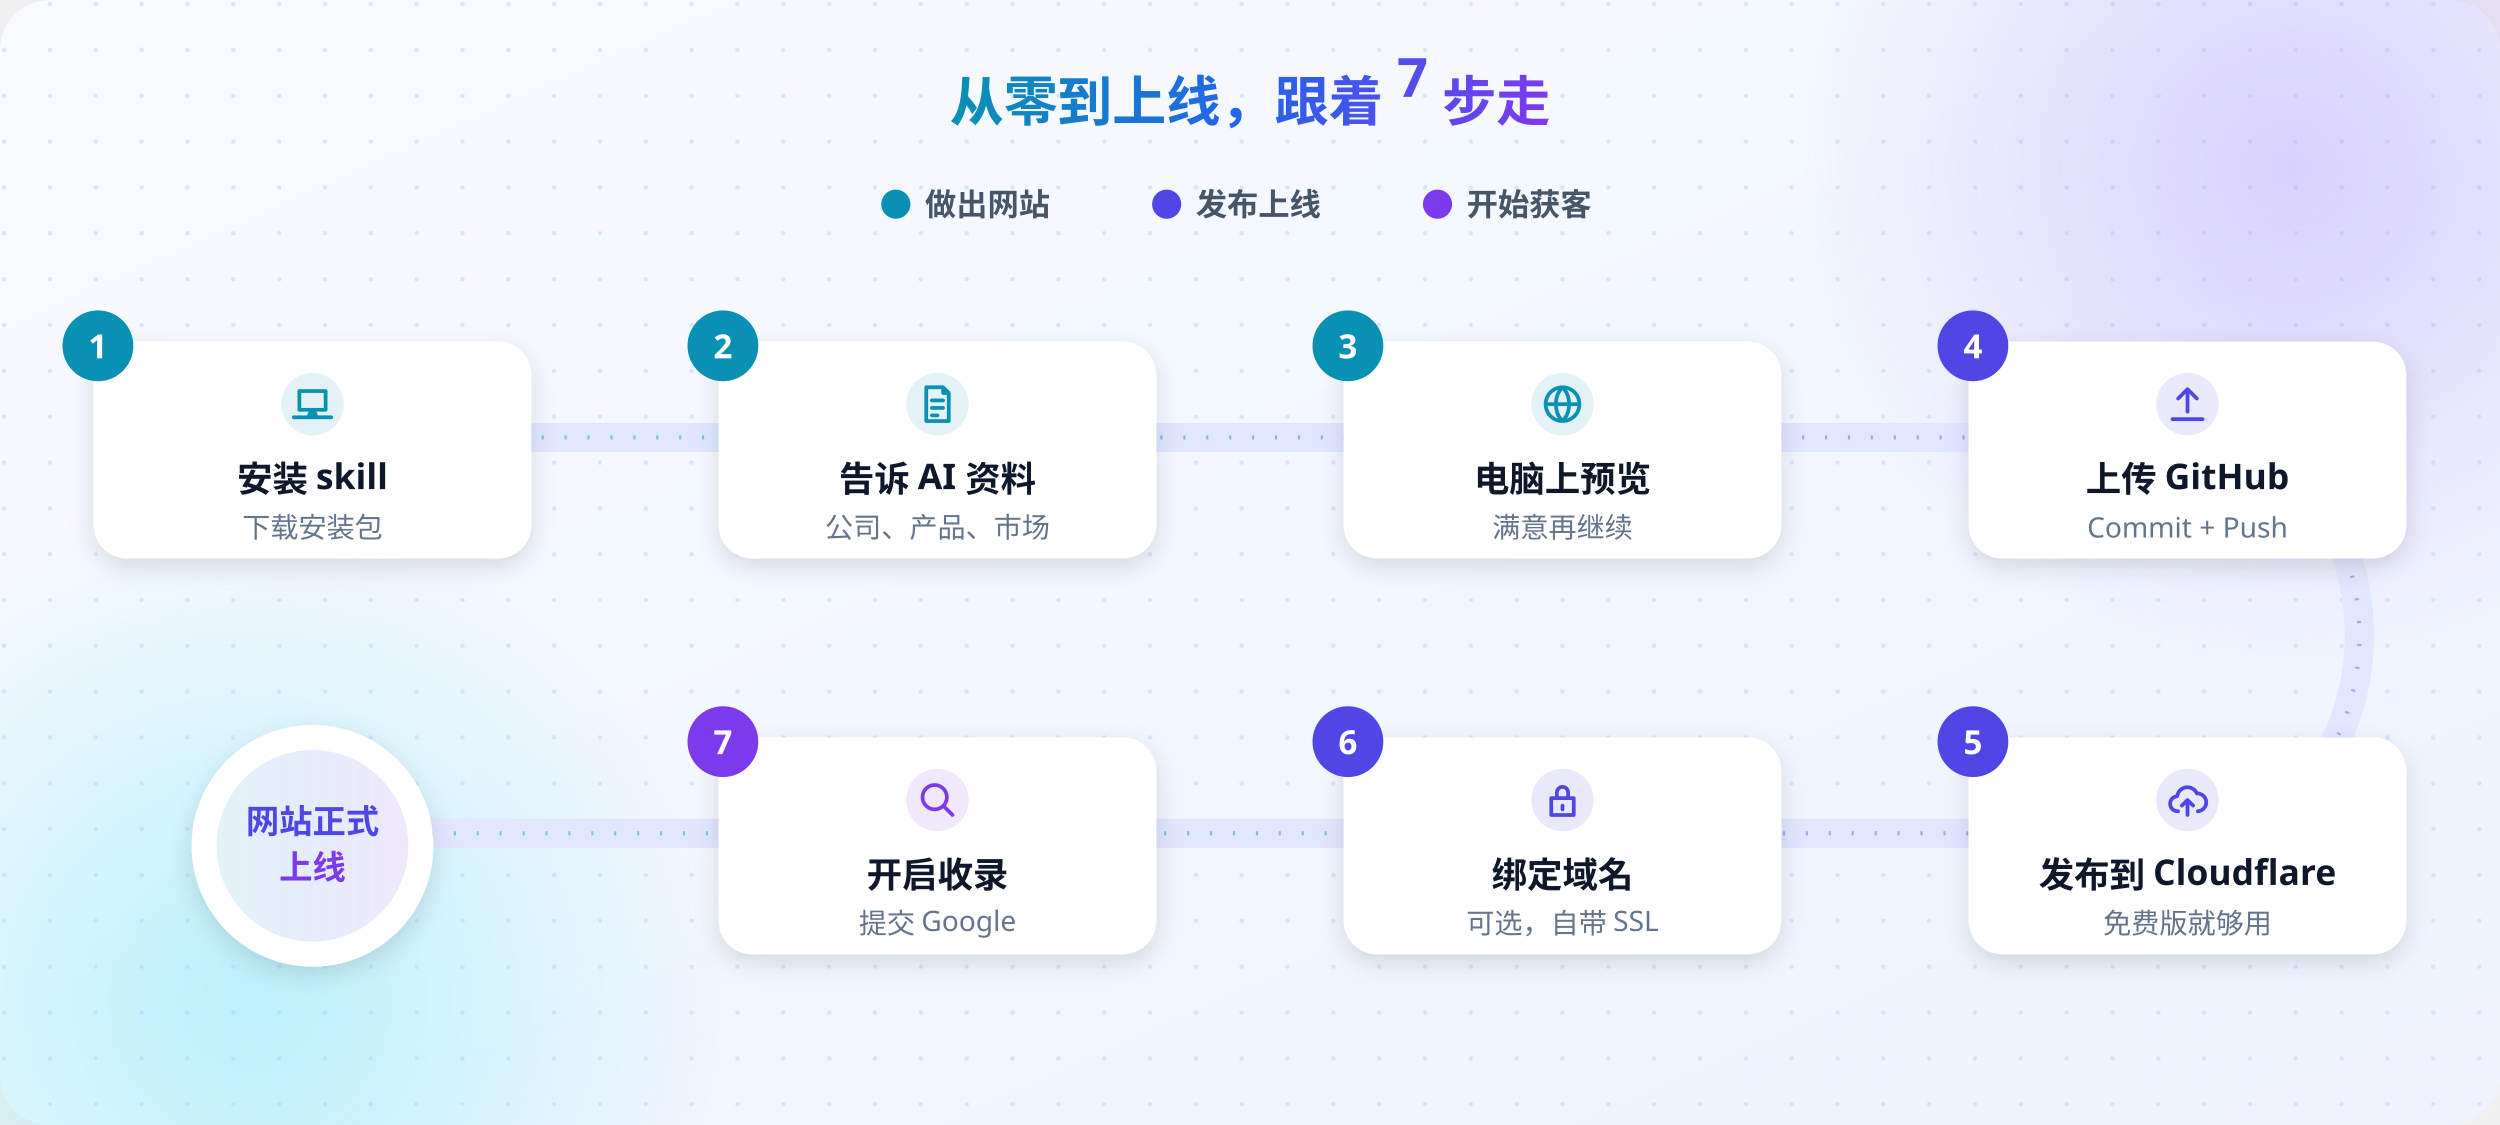
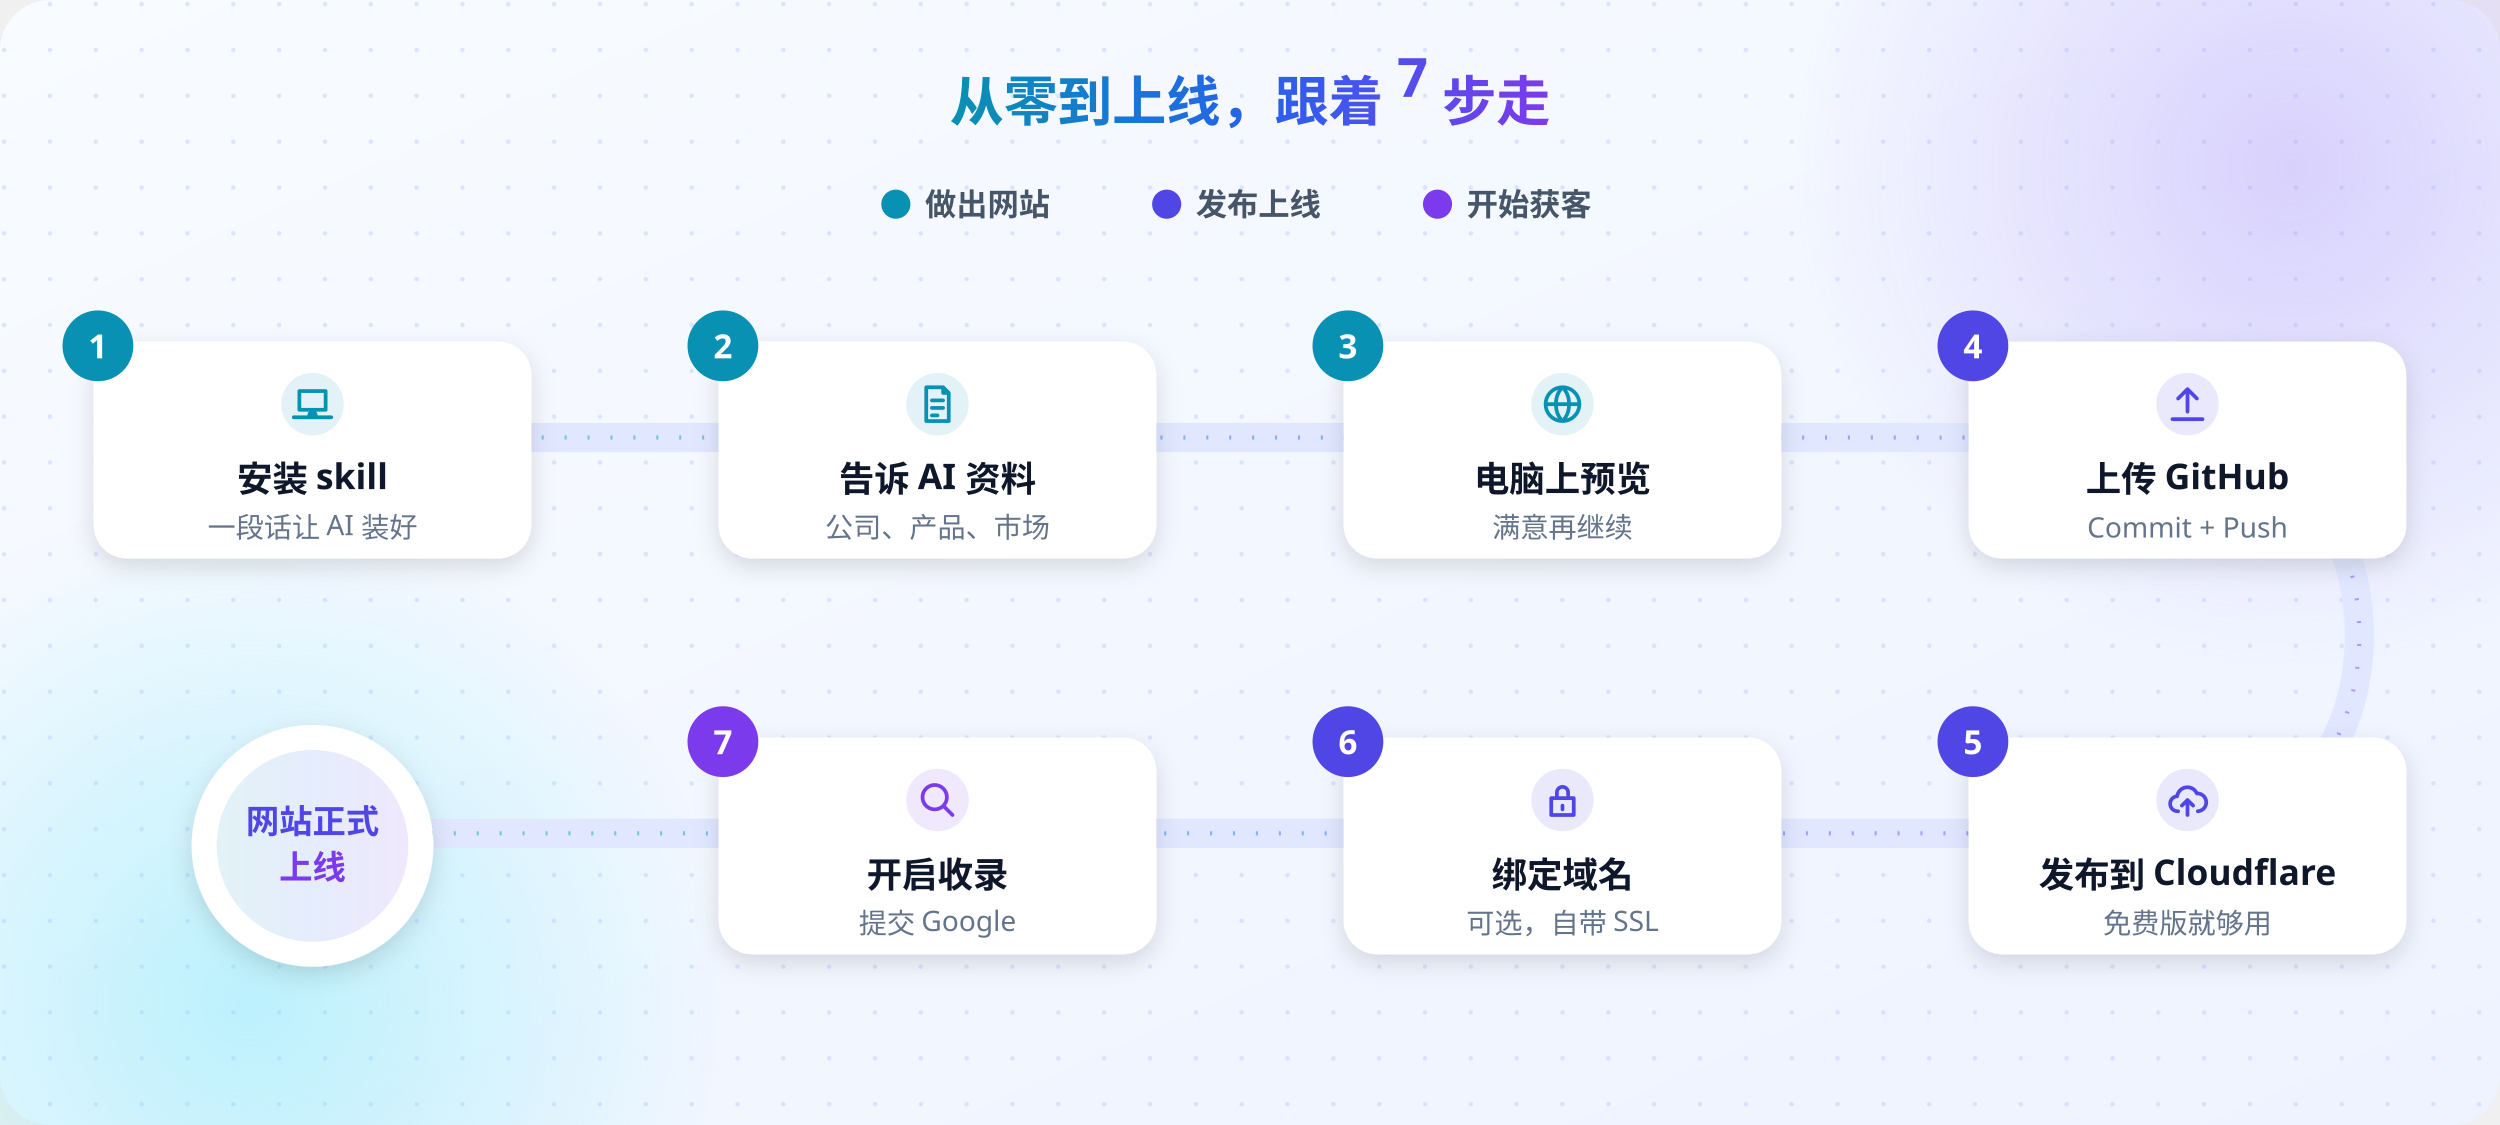
<svg xmlns="http://www.w3.org/2000/svg" viewBox="0 0 1200 540" width="1200" height="540" role="img" aria-labelledby="t d">
  <defs>
    <linearGradient id="bg" x1="0" y1="0" x2="1" y2="1">
      <stop offset="0" stop-color="#F8FBFF" />
      <stop offset="1" stop-color="#EEF3FF" />
    </linearGradient>
    <radialGradient id="blobA" cx=".5" cy=".5" r=".5">
      <stop offset="0" stop-color="#67E8F9" stop-opacity=".40" />
      <stop offset="1" stop-color="#67E8F9" stop-opacity="0" />
    </radialGradient>
    <radialGradient id="blobB" cx=".5" cy=".5" r=".5">
      <stop offset="0" stop-color="#A78BFA" stop-opacity=".35" />
      <stop offset="1" stop-color="#A78BFA" stop-opacity="0" />
    </radialGradient>
    <linearGradient id="line" x1="0" y1="0" x2="1" y2="0">
      <stop offset="0" stop-color="#14B8A6" />
      <stop offset=".5" stop-color="#3B82F6" />
      <stop offset="1" stop-color="#8B5CF6" />
    </linearGradient>
    <linearGradient id="title" x1="0" y1="0" x2="1" y2="0">
      <stop offset="0" stop-color="#0891B2" />
      <stop offset=".5" stop-color="#2563EB" />
      <stop offset="1" stop-color="#7C3AED" />
    </linearGradient>
    <filter id="shadow" x="-20%" y="-40%" width="140%" height="190%">
      <feGaussianBlur in="SourceAlpha" stdDeviation="6" />
      <feOffset dy="4" />
      <feComponentTransfer>
        <feFuncA type="linear" slope=".13" />
      </feComponentTransfer>
      <feMerge>
        <feMergeNode />
        <feMergeNode in="SourceGraphic" />
      </feMerge>
    </filter>
    <pattern id="dots" width="22" height="22" patternUnits="userSpaceOnUse">
      <circle cx="2" cy="2" r="1.1" fill="#C7D2FE" opacity=".55" />
    </pattern>
  </defs>
  <style>
  text { font-family: 'PingFang SC','Microsoft YaHei','Noto Sans SC','Source Han Sans SC','Segoe UI','Noto Sans Arabic',sans-serif; }
  .base { fill: none; stroke-width: 2; opacity: .55; }
  .sig { fill: none; stroke-linecap: round; stroke-width: 4; stroke-dasharray: 14 120; stroke-dashoffset: 14; opacity: 0; }
  .glow { stroke-opacity: 0; }
  .road {{ animation: road 8s ease-in-out infinite; }}
  @keyframes road {{ 0% {{ stroke-dashoffset: 14; opacity: 0; }} 3% {{ opacity: 1; }} 80% {{ stroke-dashoffset: -100; opacity: 1; }} 84%,100% {{ stroke-dashoffset: -100; opacity: 0; }} }}
  .r0 { animation: r0 8s ease-in-out infinite; }
  @keyframes r0 { 0%,0%,24%,100% { stroke-opacity: 0; } 6%,16% { stroke-opacity: .85; } }
  .r1 { animation: r1 8s ease-in-out infinite; }
  @keyframes r1 { 0%,10%,34%,100% { stroke-opacity: 0; } 16%,26% { stroke-opacity: .85; } }
  .r2 { animation: r2 8s ease-in-out infinite; }
  @keyframes r2 { 0%,20%,44%,100% { stroke-opacity: 0; } 26%,36% { stroke-opacity: .85; } }
  .r3 { animation: r3 8s ease-in-out infinite; }
  @keyframes r3 { 0%,31%,55%,100% { stroke-opacity: 0; } 37%,47% { stroke-opacity: .85; } }
  .r4 { animation: r4 8s ease-in-out infinite; }
  @keyframes r4 { 0%,45%,69%,100% { stroke-opacity: 0; } 51%,61% { stroke-opacity: .85; } }
  .r5 { animation: r5 8s ease-in-out infinite; }
  @keyframes r5 { 0%,55%,79%,100% { stroke-opacity: 0; } 61%,71% { stroke-opacity: .85; } }
  .r6 { animation: r6 8s ease-in-out infinite; }
  @keyframes r6 { 0%,64%,88%,100% { stroke-opacity: 0; } 70%,80% { stroke-opacity: .85; } }
  .r7 { animation: r7 8s ease-in-out infinite; }
  @keyframes r7 { 0%,74%,98%,100% { stroke-opacity: 0; } 80%,90% { stroke-opacity: .85; } }

  @media (prefers-reduced-motion: reduce) { .sig, .glow { animation: none !important; } }
</style>
  <rect width="1200" height="540" rx="24" fill="url(#bg)" />
  <rect width="1200" height="540" rx="24" fill="url(#dots)" />
  <circle cx="120" cy="480" r="230" fill="url(#blobA)" />
  <circle cx="1100" cy="80" r="240" fill="url(#blobB)" />
  <text x="600" y="58" text-anchor="middle" font-size="26" font-weight="700" fill="url(#title)">从零到上线，跟着 7 步走</text>
  <circle cx="430" cy="98" r="7" fill="#0891B2" />
  <text x="444" y="103.5" font-size="15" font-weight="600" fill="#475569">做出网站</text>
  <circle cx="560" cy="98" r="7" fill="#4F46E5" />
  <text x="574" y="103.5" font-size="15" font-weight="600" fill="#475569">发布上线</text>
  <circle cx="690" cy="98" r="7" fill="#7C3AED" />
  <text x="704" y="103.5" font-size="15" font-weight="600" fill="#475569">开始获客</text>
  <path d="M150,210 L1050,210 C1160,210 1160,400 1050,400 L150,400" fill="none" stroke="#E0E7FF" stroke-width="14" stroke-linecap="round" stroke-linejoin="round" />
  <path d="M150,210 L1050,210 C1160,210 1160,400 1050,400 L150,400" class="base" stroke="url(#line)" stroke-dasharray="1 10" />
  <path d="M150,210 L1050,210 C1160,210 1160,400 1050,400 L150,400" class="sig road" stroke="#6366F1" stroke-width="6" pathLength="100" />
  <g filter="url(#shadow)">
    <rect x="45.0" y="164.0" width="210" height="104" rx="16" fill="#FFFFFF" />
  </g>
  <rect x="45.0" y="164.0" width="210" height="104" rx="16" fill="none" stroke="#0891B2" stroke-width="2.2" class="glow r0" />
  <circle cx="47.0" cy="166.0" r="17" fill="#0891B2" />
  <text x="47.0" y="172.0" text-anchor="middle" font-size="16" font-weight="800" fill="#FFFFFF">1</text>
  <circle cx="150" cy="194.0" r="15" fill="#0891B2" opacity=".12" />
  <g transform="translate(139.2,183.2) scale(0.9)" fill="none" stroke="#0891B2" stroke-width="2" stroke-linecap="round" stroke-linejoin="round">
    <path d="M5 5h14v10H5zM2 19h20M10 19l.5-2h3l.5 2" />
  </g>
  <text x="150" y="236.0" text-anchor="middle" font-size="17" font-weight="700" fill="#0F172A">安装 skill</text>
-   <text x="150" y="258.0" text-anchor="middle" font-size="13.5" fill="#64748B">下载安装包</text>
+   <text x="150" y="258.0" text-anchor="middle" font-size="13.5" fill="#64748B">一段话让 AI 装好</text>
  <g filter="url(#shadow)">
    <rect x="345.0" y="164.0" width="210" height="104" rx="16" fill="#FFFFFF" />
  </g>
  <rect x="345.0" y="164.0" width="210" height="104" rx="16" fill="none" stroke="#0891B2" stroke-width="2.2" class="glow r1" />
  <circle cx="347.0" cy="166.0" r="17" fill="#0891B2" />
  <text x="347.0" y="172.0" text-anchor="middle" font-size="16" font-weight="800" fill="#FFFFFF">2</text>
  <circle cx="450" cy="194.0" r="15" fill="#0891B2" opacity=".12" />
  <g transform="translate(439.2,183.2) scale(0.9)" fill="none" stroke="#0891B2" stroke-width="2" stroke-linecap="round" stroke-linejoin="round">
    <path d="M6 3h9l3 3v15H6zM15 3v3h3M9 10h6M9 14h6M9 18h3" />
  </g>
  <text x="450" y="236.0" text-anchor="middle" font-size="17" font-weight="700" fill="#0F172A">告诉 AI 资料</text>
  <text x="450" y="258.0" text-anchor="middle" font-size="13.5" fill="#64748B">公司、产品、市场</text>
  <g filter="url(#shadow)">
    <rect x="645.0" y="164.0" width="210" height="104" rx="16" fill="#FFFFFF" />
  </g>
  <rect x="645.0" y="164.0" width="210" height="104" rx="16" fill="none" stroke="#0891B2" stroke-width="2.2" class="glow r2" />
  <circle cx="647.0" cy="166.0" r="17" fill="#0891B2" />
  <text x="647.0" y="172.0" text-anchor="middle" font-size="16" font-weight="800" fill="#FFFFFF">3</text>
  <circle cx="750" cy="194.0" r="15" fill="#0891B2" opacity=".12" />
  <g transform="translate(739.2,183.2) scale(0.9)" fill="none" stroke="#0891B2" stroke-width="2" stroke-linecap="round" stroke-linejoin="round">
    <path d="M12 21a9 9 0 1 1 0-18 9 9 0 0 1 0 18zM3 12h18M12 3c2.5 2.5 3.5 5.5 3.5 9s-1 6.5-3.5 9M12 3c-2.5 2.5-3.5 5.5-3.5 9s1 6.5 3.5 9" />
  </g>
  <text x="750" y="236.0" text-anchor="middle" font-size="17" font-weight="700" fill="#0F172A">电脑上预览</text>
  <text x="750" y="258.0" text-anchor="middle" font-size="13.5" fill="#64748B">满意再继续</text>
  <g filter="url(#shadow)">
    <rect x="945.0" y="164.0" width="210" height="104" rx="16" fill="#FFFFFF" />
  </g>
  <rect x="945.0" y="164.0" width="210" height="104" rx="16" fill="none" stroke="#4F46E5" stroke-width="2.2" class="glow r3" />
  <circle cx="947.0" cy="166.0" r="17" fill="#4F46E5" />
  <text x="947.0" y="172.0" text-anchor="middle" font-size="16" font-weight="800" fill="#FFFFFF">4</text>
  <circle cx="1050" cy="194.0" r="15" fill="#4F46E5" opacity=".12" />
  <g transform="translate(1039.2,183.2) scale(0.9)" fill="none" stroke="#4F46E5" stroke-width="2" stroke-linecap="round" stroke-linejoin="round">
    <path d="M12 16V4M7 9l5-5 5 5M4 20h16" />
  </g>
  <text x="1050" y="236.0" text-anchor="middle" font-size="17" font-weight="700" fill="#0F172A">上传 GitHub</text>
  <text x="1050" y="258.0" text-anchor="middle" font-size="13.5" fill="#64748B">Commit + Push</text>
  <g filter="url(#shadow)">
    <rect x="945.0" y="354.0" width="210" height="104" rx="16" fill="#FFFFFF" />
  </g>
  <rect x="945.0" y="354.0" width="210" height="104" rx="16" fill="none" stroke="#4F46E5" stroke-width="2.2" class="glow r4" />
  <circle cx="947.0" cy="356.0" r="17" fill="#4F46E5" />
  <text x="947.0" y="362.0" text-anchor="middle" font-size="16" font-weight="800" fill="#FFFFFF">5</text>
  <circle cx="1050" cy="384.0" r="15" fill="#4F46E5" opacity=".12" />
  <g transform="translate(1039.2,373.2) scale(0.9)" fill="none" stroke="#4F46E5" stroke-width="2" stroke-linecap="round" stroke-linejoin="round">
    <path d="M7 18a4 4 0 0 1-.5-8A5.5 5.5 0 0 1 17 8.5 4.5 4.5 0 0 1 17.5 18M12 20v-8M9 15l3-3 3 3" />
  </g>
  <text x="1050" y="426.0" text-anchor="middle" font-size="17" font-weight="700" fill="#0F172A">发布到 Cloudflare</text>
  <text x="1050" y="448.0" text-anchor="middle" font-size="13.5" fill="#64748B">免费版就够用</text>
  <g filter="url(#shadow)">
    <rect x="645.0" y="354.0" width="210" height="104" rx="16" fill="#FFFFFF" />
  </g>
  <rect x="645.0" y="354.0" width="210" height="104" rx="16" fill="none" stroke="#4F46E5" stroke-width="2.2" class="glow r5" />
  <circle cx="647.0" cy="356.0" r="17" fill="#4F46E5" />
  <text x="647.0" y="362.0" text-anchor="middle" font-size="16" font-weight="800" fill="#FFFFFF">6</text>
  <circle cx="750" cy="384.0" r="15" fill="#4F46E5" opacity=".12" />
  <g transform="translate(739.2,373.2) scale(0.9)" fill="none" stroke="#4F46E5" stroke-width="2" stroke-linecap="round" stroke-linejoin="round">
    <path d="M6 11h12v9H6zM9 11V8a3 3 0 0 1 6 0v3M12 15v2" />
  </g>
  <text x="750" y="426.0" text-anchor="middle" font-size="17" font-weight="700" fill="#0F172A">绑定域名</text>
  <text x="750" y="448.0" text-anchor="middle" font-size="13.5" fill="#64748B">可选，自带 SSL</text>
  <g filter="url(#shadow)">
    <rect x="345.0" y="354.0" width="210" height="104" rx="16" fill="#FFFFFF" />
  </g>
  <rect x="345.0" y="354.0" width="210" height="104" rx="16" fill="none" stroke="#7C3AED" stroke-width="2.2" class="glow r6" />
  <circle cx="347.0" cy="356.0" r="17" fill="#7C3AED" />
  <text x="347.0" y="362.0" text-anchor="middle" font-size="16" font-weight="800" fill="#FFFFFF">7</text>
  <circle cx="450" cy="384.0" r="15" fill="#7C3AED" opacity=".12" />
  <g transform="translate(439.2,373.2) scale(0.9)" fill="none" stroke="#7C3AED" stroke-width="2" stroke-linecap="round" stroke-linejoin="round">
    <path d="M10.5 17a6.5 6.5 0 1 1 0-13 6.5 6.5 0 0 1 0 13zM15.5 15.5L20 20" />
  </g>
  <text x="450" y="426.0" text-anchor="middle" font-size="17" font-weight="700" fill="#0F172A">开启收录</text>
  <text x="450" y="448.0" text-anchor="middle" font-size="13.5" fill="#64748B">提交 Google</text>
  <circle cx="150" cy="406" r="58" fill="#FFFFFF" filter="url(#shadow)" />
  <circle cx="150" cy="406" r="58" fill="none" stroke="#7C3AED" stroke-width="2.2" class="glow r7" />
  <circle cx="150" cy="406" r="46" fill="url(#title)" opacity=".12" />
  <text x="150" y="400" text-anchor="middle" font-size="16" font-weight="800" fill="#4F46E5">网站正式</text>
  <text x="150" y="422" text-anchor="middle" font-size="16" font-weight="800" fill="#7C3AED">上线</text>
</svg>
